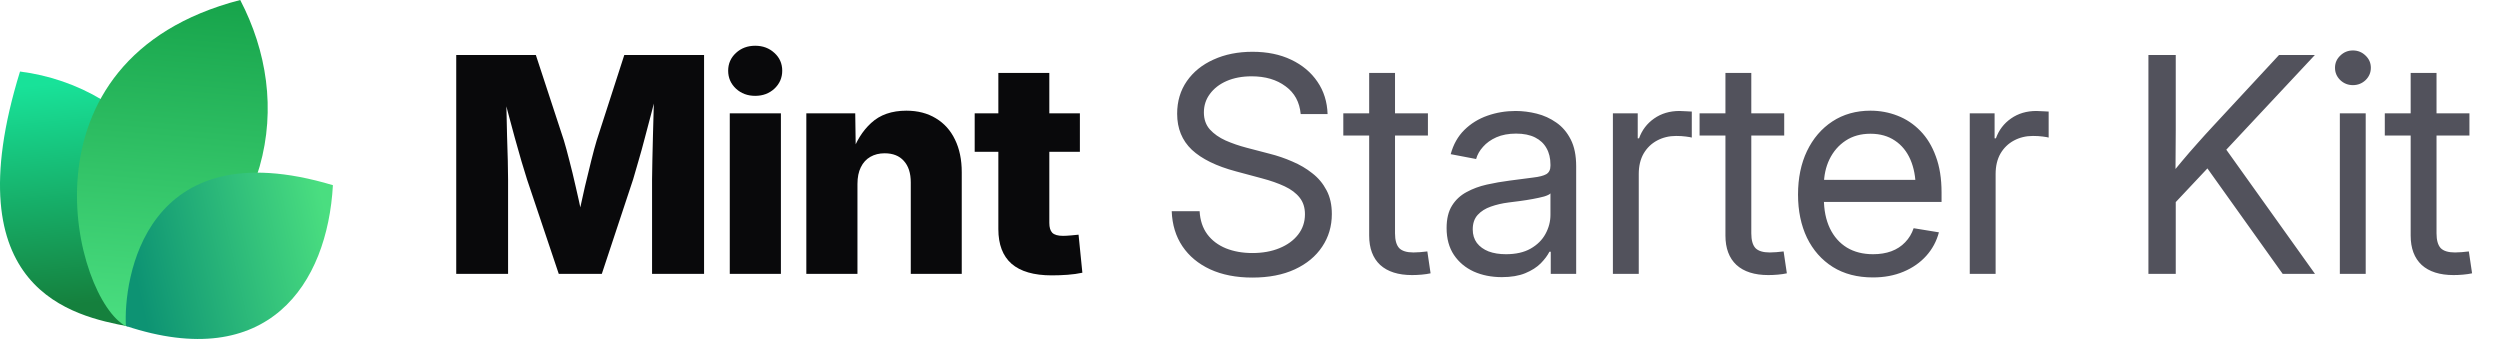
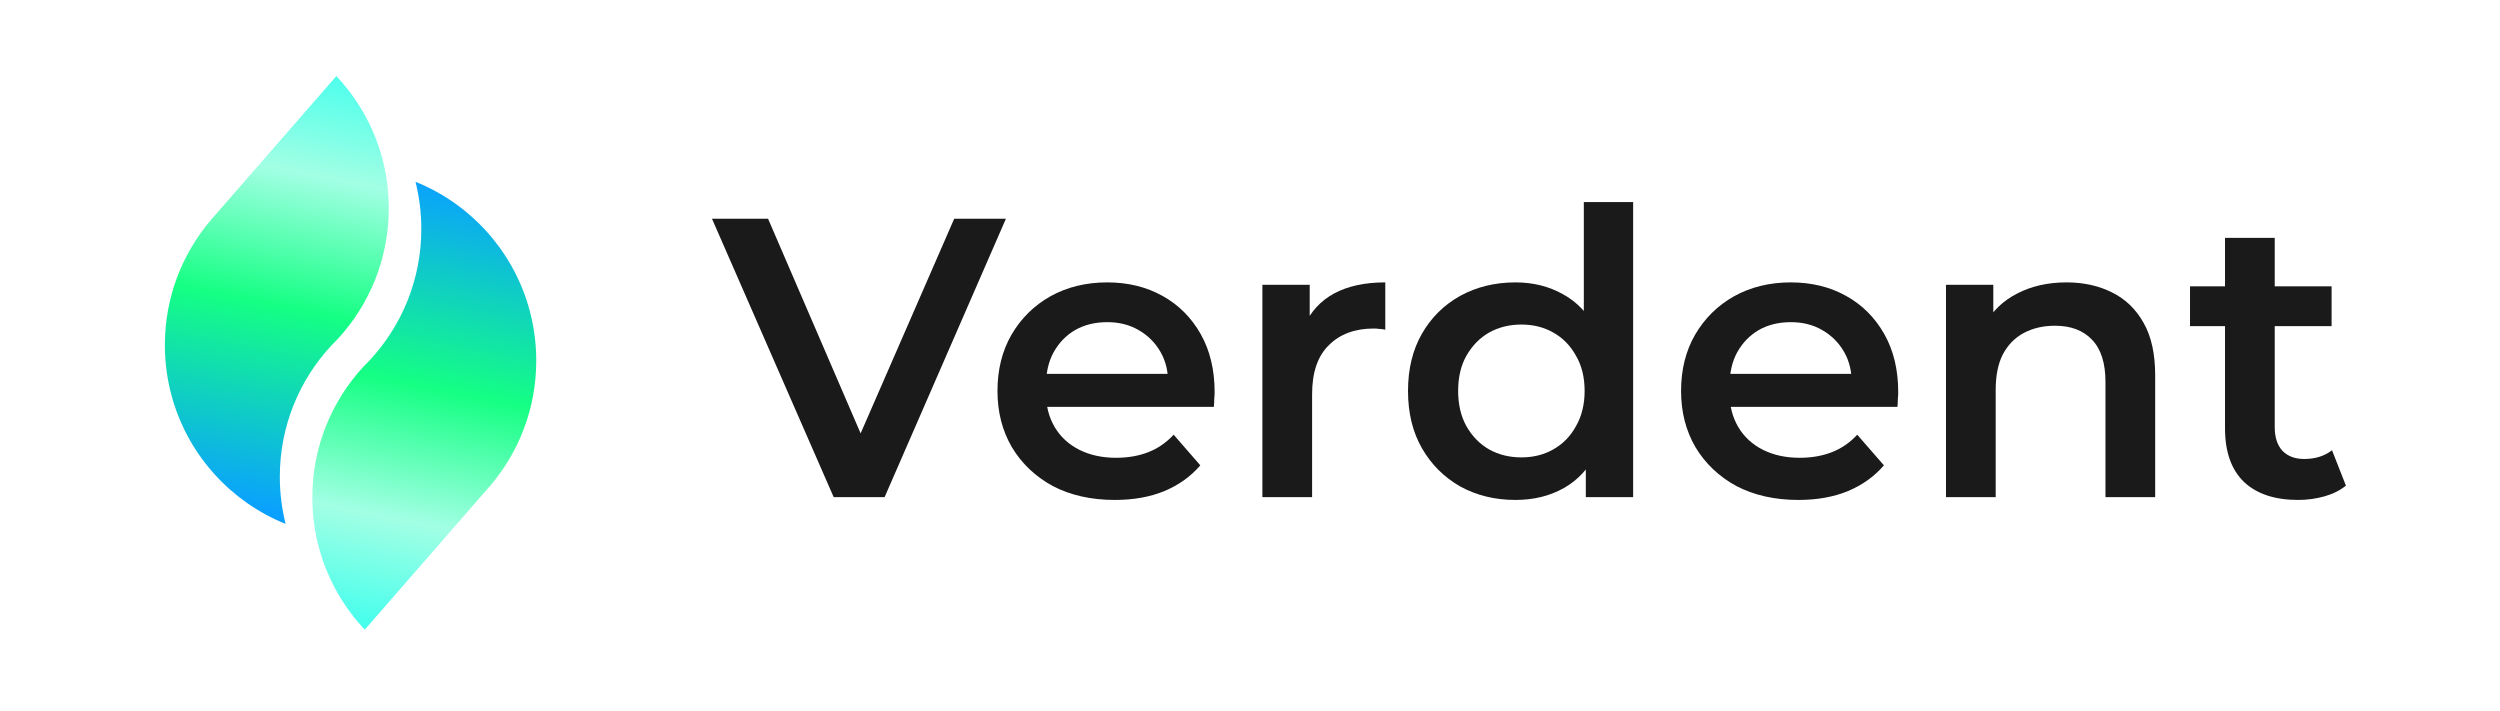
- <svg xmlns="http://www.w3.org/2000/svg" width="177" height="24" viewBox="0 0 177 24" fill="none">
-   <path d="M9.061 23.108C5.268 22.377 -3.391 20.627 1.417 5.064C9.634 6.099 16.973 14.064 9.061 23.108Z" fill="url(#paint0_linear_17557_2020)" />
-   <path d="M8.919 23.094C5.276 21.222 0.784 4.209 17.007 0C20.757 7.193 19.621 16.545 8.919 23.094Z" fill="url(#paint1_linear_17557_2020)" />
-   <path d="M8.914 23.079C8.735 19.882 10.159 9.085 23.57 13.111C23.181 20.123 18.984 26.418 8.914 23.079Z" fill="url(#paint2_linear_17557_2020)" />
-   <path d="M32.301 19.392V3.894H37.938L39.925 9.948C40.036 10.315 40.164 10.787 40.31 11.362C40.462 11.938 40.611 12.552 40.757 13.204C40.91 13.855 41.048 14.483 41.173 15.086C41.305 15.682 41.412 16.192 41.495 16.615H40.695C40.771 16.192 40.871 15.682 40.996 15.086C41.128 14.49 41.267 13.866 41.412 13.214C41.565 12.562 41.714 11.948 41.86 11.373C42.005 10.79 42.133 10.315 42.244 9.948L44.2 3.894H49.848V19.392H46.166V12.704C46.166 12.357 46.173 11.917 46.187 11.383C46.2 10.849 46.214 10.27 46.228 9.646C46.249 9.022 46.266 8.391 46.28 7.753C46.301 7.115 46.311 6.519 46.311 5.964H46.623C46.485 6.561 46.332 7.181 46.166 7.826C45.999 8.471 45.833 9.102 45.666 9.719C45.507 10.336 45.351 10.901 45.198 11.414C45.053 11.928 44.928 12.357 44.824 12.704L42.608 19.392H39.561L37.314 12.704C37.203 12.357 37.072 11.928 36.919 11.414C36.773 10.901 36.614 10.34 36.441 9.729C36.274 9.112 36.104 8.481 35.931 7.836C35.764 7.192 35.608 6.567 35.463 5.964H35.827C35.834 6.512 35.844 7.105 35.858 7.743C35.872 8.374 35.886 9.005 35.9 9.636C35.92 10.26 35.938 10.839 35.952 11.373C35.965 11.907 35.972 12.351 35.972 12.704V19.392H32.301ZM51.668 19.392V8.024H55.288V19.392H51.668ZM53.468 6.786C52.927 6.786 52.473 6.616 52.105 6.276C51.738 5.93 51.554 5.507 51.554 5.007C51.554 4.508 51.738 4.088 52.105 3.749C52.473 3.409 52.927 3.239 53.468 3.239C54.009 3.239 54.463 3.409 54.83 3.749C55.198 4.082 55.382 4.501 55.382 5.007C55.382 5.507 55.198 5.93 54.83 6.276C54.463 6.616 54.009 6.786 53.468 6.786ZM60.708 13.027V19.392H57.088V8.024H60.551L60.593 10.967H60.281C60.593 10.024 61.061 9.268 61.685 8.7C62.309 8.124 63.138 7.836 64.171 7.836C64.975 7.836 65.672 8.017 66.262 8.377C66.851 8.731 67.302 9.234 67.614 9.885C67.933 10.537 68.092 11.307 68.092 12.194V19.392H64.483V12.912C64.483 12.26 64.32 11.754 63.994 11.394C63.675 11.033 63.221 10.853 62.632 10.853C62.25 10.853 61.914 10.936 61.623 11.102C61.332 11.269 61.106 11.515 60.947 11.841C60.787 12.16 60.708 12.555 60.708 13.027ZM76.456 8.024V10.749H69.008V8.024H76.456ZM70.683 5.163H74.292V15.783C74.292 16.102 74.361 16.334 74.5 16.48C74.646 16.625 74.899 16.698 75.259 16.698C75.405 16.698 75.596 16.688 75.831 16.667C76.074 16.646 76.251 16.629 76.362 16.615L76.632 19.309C76.313 19.378 75.963 19.427 75.582 19.455C75.207 19.482 74.836 19.496 74.469 19.496C73.2 19.496 72.25 19.222 71.619 18.674C70.995 18.127 70.683 17.308 70.683 16.22V5.163Z" fill="#09090B" />
-   <path d="M88.667 19.652C87.523 19.652 86.528 19.458 85.682 19.07C84.843 18.681 84.188 18.137 83.716 17.437C83.245 16.736 82.992 15.908 82.957 14.951H84.933C84.968 15.596 85.148 16.14 85.474 16.584C85.8 17.021 86.24 17.354 86.795 17.582C87.35 17.804 87.974 17.915 88.667 17.915C89.388 17.915 90.026 17.801 90.581 17.572C91.143 17.343 91.583 17.024 91.902 16.615C92.228 16.199 92.391 15.717 92.391 15.169C92.391 14.698 92.266 14.306 92.017 13.994C91.767 13.675 91.413 13.408 90.956 13.193C90.498 12.978 89.954 12.787 89.323 12.621L87.502 12.132C86.123 11.765 85.082 11.255 84.382 10.603C83.689 9.944 83.342 9.095 83.342 8.055C83.342 7.174 83.571 6.404 84.028 5.746C84.486 5.087 85.117 4.577 85.921 4.217C86.726 3.849 87.645 3.666 88.678 3.666C89.718 3.666 90.63 3.853 91.413 4.227C92.204 4.602 92.824 5.122 93.275 5.787C93.726 6.446 93.965 7.209 93.993 8.076H92.089C92.013 7.23 91.656 6.574 91.018 6.11C90.387 5.638 89.586 5.403 88.615 5.403C87.95 5.403 87.36 5.513 86.847 5.735C86.341 5.957 85.946 6.262 85.661 6.651C85.377 7.032 85.235 7.469 85.235 7.961C85.235 8.447 85.377 8.849 85.661 9.168C85.946 9.48 86.317 9.74 86.774 9.948C87.232 10.149 87.724 10.319 88.251 10.457L89.884 10.884C90.439 11.023 90.977 11.206 91.496 11.435C92.023 11.657 92.495 11.934 92.911 12.267C93.334 12.593 93.67 12.995 93.92 13.474C94.17 13.945 94.294 14.504 94.294 15.149C94.294 16.015 94.066 16.788 93.608 17.468C93.157 18.148 92.512 18.681 91.673 19.07C90.834 19.458 89.832 19.652 88.667 19.652ZM101.097 8.024V9.594H95.106V8.024H101.097ZM96.937 5.163H98.767V16.521C98.767 17 98.865 17.347 99.059 17.562C99.26 17.77 99.6 17.874 100.078 17.874C100.21 17.874 100.366 17.867 100.546 17.853C100.733 17.832 100.903 17.815 101.056 17.801L101.285 19.351C101.097 19.392 100.886 19.423 100.65 19.444C100.414 19.465 100.189 19.475 99.974 19.475C98.996 19.475 98.244 19.236 97.717 18.758C97.197 18.272 96.937 17.579 96.937 16.677V5.163ZM106.33 19.621C105.595 19.621 104.932 19.489 104.343 19.226C103.754 18.955 103.285 18.564 102.939 18.05C102.592 17.53 102.419 16.896 102.419 16.147C102.419 15.495 102.547 14.965 102.804 14.556C103.06 14.146 103.403 13.828 103.833 13.599C104.263 13.363 104.742 13.186 105.269 13.068C105.796 12.95 106.333 12.857 106.881 12.787C107.574 12.69 108.132 12.617 108.555 12.569C108.978 12.52 109.287 12.441 109.481 12.33C109.675 12.212 109.772 12.014 109.772 11.737V11.654C109.772 11.203 109.679 10.815 109.492 10.489C109.311 10.163 109.041 9.91 108.68 9.729C108.32 9.549 107.872 9.459 107.338 9.459C106.805 9.459 106.34 9.546 105.945 9.719C105.556 9.892 105.241 10.118 104.998 10.395C104.755 10.665 104.593 10.953 104.509 11.258L102.71 10.915C102.897 10.222 103.22 9.65 103.677 9.199C104.135 8.748 104.679 8.412 105.31 8.19C105.941 7.968 106.607 7.857 107.307 7.857C107.8 7.857 108.295 7.92 108.795 8.044C109.301 8.169 109.765 8.381 110.188 8.679C110.611 8.97 110.951 9.369 111.208 9.875C111.464 10.374 111.593 11.005 111.593 11.768V19.392H109.793V17.822H109.7C109.568 18.085 109.363 18.359 109.086 18.643C108.809 18.921 108.444 19.153 107.994 19.34C107.543 19.527 106.988 19.621 106.33 19.621ZM106.621 17.998C107.321 17.998 107.904 17.867 108.368 17.603C108.84 17.333 109.19 16.986 109.419 16.563C109.654 16.133 109.772 15.682 109.772 15.211V13.692C109.703 13.769 109.554 13.841 109.325 13.911C109.096 13.973 108.829 14.032 108.524 14.088C108.226 14.143 107.921 14.192 107.609 14.233C107.304 14.275 107.033 14.309 106.798 14.337C106.354 14.393 105.938 14.49 105.549 14.628C105.168 14.76 104.86 14.954 104.624 15.211C104.388 15.467 104.27 15.811 104.27 16.241C104.27 16.615 104.367 16.934 104.561 17.198C104.762 17.461 105.04 17.662 105.393 17.801C105.747 17.933 106.156 17.998 106.621 17.998ZM114.193 19.392V8.024H115.951V9.792H116.045C116.253 9.209 116.61 8.741 117.116 8.388C117.622 8.034 118.219 7.857 118.905 7.857C119.058 7.857 119.217 7.864 119.384 7.878C119.55 7.885 119.682 7.892 119.779 7.899V9.74C119.716 9.719 119.578 9.695 119.363 9.667C119.155 9.639 118.922 9.625 118.666 9.625C118.174 9.625 117.726 9.733 117.324 9.948C116.922 10.163 116.603 10.471 116.367 10.874C116.138 11.276 116.024 11.758 116.024 12.319V19.392H114.193ZM126.322 8.024V9.594H120.33V8.024H126.322ZM122.161 5.163H123.992V16.521C123.992 17 124.089 17.347 124.283 17.562C124.484 17.77 124.824 17.874 125.302 17.874C125.434 17.874 125.59 17.867 125.77 17.853C125.958 17.832 126.127 17.815 126.28 17.801L126.509 19.351C126.322 19.392 126.11 19.423 125.874 19.444C125.639 19.465 125.413 19.475 125.198 19.475C124.221 19.475 123.468 19.236 122.941 18.758C122.421 18.272 122.161 17.579 122.161 16.677V5.163ZM132.604 19.642C131.502 19.642 130.555 19.396 129.765 18.903C128.974 18.404 128.364 17.714 127.934 16.834C127.511 15.946 127.3 14.927 127.3 13.775C127.3 12.611 127.511 11.584 127.934 10.697C128.364 9.802 128.964 9.102 129.734 8.596C130.51 8.089 131.408 7.836 132.428 7.836C133.1 7.836 133.738 7.954 134.341 8.19C134.952 8.426 135.489 8.783 135.954 9.261C136.425 9.74 136.793 10.343 137.056 11.071C137.327 11.792 137.462 12.645 137.462 13.63V14.296H128.433V12.735H136.463L135.631 13.297C135.631 12.541 135.506 11.876 135.257 11.3C135.007 10.725 134.643 10.277 134.165 9.958C133.686 9.632 133.107 9.469 132.428 9.469C131.748 9.469 131.162 9.632 130.67 9.958C130.177 10.284 129.796 10.725 129.526 11.279C129.262 11.827 129.13 12.441 129.13 13.12V14.046C129.13 14.864 129.273 15.572 129.557 16.168C129.841 16.757 130.243 17.211 130.763 17.53C131.283 17.842 131.901 17.998 132.615 17.998C133.093 17.998 133.523 17.929 133.905 17.79C134.293 17.645 134.619 17.433 134.882 17.156C135.153 16.879 135.354 16.546 135.486 16.157L137.275 16.449C137.108 17.08 136.81 17.634 136.38 18.113C135.95 18.591 135.413 18.966 134.768 19.236C134.123 19.507 133.402 19.642 132.604 19.642ZM139.459 19.392V8.024H141.217V9.792H141.311C141.519 9.209 141.876 8.741 142.382 8.388C142.888 8.034 143.485 7.857 144.171 7.857C144.324 7.857 144.483 7.864 144.649 7.878C144.816 7.885 144.948 7.892 145.045 7.899V9.74C144.982 9.719 144.844 9.695 144.629 9.667C144.421 9.639 144.188 9.625 143.932 9.625C143.439 9.625 142.992 9.733 142.59 9.948C142.188 10.163 141.869 10.471 141.633 10.874C141.404 11.276 141.29 11.758 141.29 12.319V19.392H139.459ZM153.429 14.961V12.715C153.783 12.257 154.136 11.82 154.49 11.404C154.844 10.981 155.204 10.565 155.572 10.156C155.939 9.74 156.314 9.327 156.695 8.918L161.355 3.894H163.893L157.277 10.967H157.184L153.429 14.961ZM152.108 19.392V3.894H154.043V9.241L154.022 12.559L154.043 13.505V19.392H152.108ZM161.615 19.392L155.967 11.477L157.173 9.969L163.903 19.392H161.615ZM165.661 19.392V8.024H167.492V19.392H165.661ZM166.587 6.027C166.24 6.027 165.942 5.909 165.692 5.673C165.443 5.43 165.318 5.139 165.318 4.799C165.318 4.459 165.443 4.172 165.692 3.936C165.942 3.693 166.24 3.572 166.587 3.572C166.934 3.572 167.232 3.693 167.482 3.936C167.731 4.172 167.856 4.459 167.856 4.799C167.856 5.139 167.731 5.43 167.482 5.673C167.232 5.909 166.934 6.027 166.587 6.027ZM174.836 8.024V9.594H168.844V8.024H174.836ZM170.675 5.163H172.506V16.521C172.506 17 172.603 17.347 172.797 17.562C172.998 17.77 173.338 17.874 173.816 17.874C173.948 17.874 174.104 17.867 174.284 17.853C174.472 17.832 174.641 17.815 174.794 17.801L175.023 19.351C174.836 19.392 174.624 19.423 174.388 19.444C174.153 19.465 173.927 19.475 173.712 19.475C172.735 19.475 171.982 19.236 171.455 18.758C170.935 18.272 170.675 17.579 170.675 16.677V5.163Z" fill="#52525C" />
+ <svg xmlns="http://www.w3.org/2000/svg" width="176" height="50" viewBox="0 0 176 50" fill="none">
+   <path d="M27.37 14.664C27.37 18.214 26.008 21.446 23.779 23.863L23.774 23.868C23.611 24.028 23.451 24.193 23.294 24.362L23.289 24.367C21.061 26.784 19.699 30.016 19.699 33.566C19.699 34.71 19.84 35.822 20.107 36.883C16.286 35.348 13.326 32.118 12.154 28.121C11.798 26.907 11.607 25.622 11.607 24.292C11.607 20.889 12.858 17.779 14.924 15.398C14.954 15.364 14.985 15.329 15.015 15.294L23.679 5.357C25.123 6.89 26.215 8.758 26.823 10.834C26.828 10.85 26.832 10.865 26.836 10.88C27.184 12.081 27.37 13.35 27.37 14.664Z" fill="url(#paint0_linear_10848_3839)" />
+   <path d="M21.989 35.019C21.989 31.468 23.351 28.237 25.58 25.819L25.585 25.815C25.749 25.654 25.909 25.489 26.065 25.321L26.07 25.316C28.298 22.899 29.66 19.667 29.66 16.116C29.66 14.972 29.519 13.861 29.253 12.8C33.074 14.335 36.033 17.565 37.205 21.561C37.561 22.776 37.752 24.061 37.752 25.391C37.752 28.794 36.501 31.904 34.436 34.284C34.406 34.319 34.375 34.354 34.345 34.388L25.68 44.326C24.236 42.793 23.145 40.924 22.537 38.849C22.531 38.833 22.528 38.818 22.523 38.803C22.175 37.602 21.989 36.333 21.989 35.019Z" fill="url(#paint1_linear_10848_3839)" />
+   <path d="M161.793 35.196C160.15 35.196 158.881 34.776 157.985 33.936C157.089 33.077 156.641 31.817 156.641 30.156V16.744H160.141V30.072C160.141 30.781 160.318 31.332 160.673 31.724C161.046 32.116 161.56 32.312 162.213 32.312C162.997 32.312 163.65 32.107 164.173 31.696L165.153 34.188C164.742 34.524 164.238 34.776 163.641 34.944C163.044 35.112 162.428 35.196 161.793 35.196ZM154.177 22.96V20.16H164.145V22.96H154.177Z" fill="#1a1a1a" />
+   <path d="M145.481 19.88C146.676 19.88 147.74 20.113 148.673 20.58C149.625 21.047 150.372 21.765 150.913 22.736C151.455 23.688 151.725 24.92 151.725 26.432V35H148.225V26.88C148.225 25.555 147.908 24.565 147.273 23.912C146.657 23.259 145.789 22.932 144.669 22.932C143.848 22.932 143.12 23.1 142.485 23.436C141.851 23.772 141.356 24.276 141.001 24.948C140.665 25.601 140.497 26.432 140.497 27.44V35H136.997V20.048H140.329V24.08L139.741 22.848C140.264 21.896 141.02 21.168 142.009 20.664C143.017 20.141 144.175 19.88 145.481 19.88Z" fill="#1a1a1a" />
+   <path d="M126.607 35.196C124.946 35.196 123.49 34.869 122.239 34.216C121.007 33.544 120.046 32.629 119.355 31.472C118.683 30.315 118.347 28.999 118.347 27.524C118.347 26.031 118.674 24.715 119.327 23.576C119.999 22.419 120.914 21.513 122.071 20.86C123.247 20.207 124.582 19.88 126.075 19.88C127.531 19.88 128.829 20.197 129.967 20.832C131.106 21.466 132.002 22.363 132.655 23.52C133.309 24.677 133.635 26.04 133.635 27.608C133.635 27.757 133.626 27.925 133.607 28.112C133.607 28.299 133.598 28.476 133.579 28.644H121.119V26.32H131.731L130.359 27.048C130.378 26.189 130.201 25.433 129.827 24.78C129.454 24.127 128.941 23.613 128.287 23.24C127.653 22.866 126.915 22.68 126.075 22.68C125.217 22.68 124.461 22.866 123.807 23.24C123.173 23.613 122.669 24.136 122.295 24.808C121.941 25.461 121.763 26.236 121.763 27.132V27.692C121.763 28.588 121.969 29.381 122.379 30.072C122.79 30.763 123.369 31.294 124.115 31.668C124.862 32.041 125.721 32.228 126.691 32.228C127.531 32.228 128.287 32.097 128.959 31.836C129.631 31.575 130.229 31.164 130.751 30.604L132.627 32.76C131.955 33.544 131.106 34.151 130.079 34.58C129.071 34.991 127.914 35.196 126.607 35.196Z" fill="#1a1a1a" />
+   <path d="M106.685 35.196C105.247 35.196 103.95 34.879 102.793 34.244C101.654 33.591 100.758 32.695 100.105 31.556C99.451 30.418 99.124 29.073 99.124 27.524C99.124 25.975 99.451 24.631 100.105 23.492C100.758 22.354 101.654 21.467 102.793 20.832C103.95 20.198 105.247 19.88 106.685 19.88C107.935 19.88 109.055 20.16 110.045 20.72C111.034 21.262 111.818 22.092 112.397 23.212C112.975 24.332 113.265 25.77 113.265 27.524C113.265 29.26 112.985 30.698 112.425 31.836C111.865 32.956 111.09 33.796 110.101 34.356C109.111 34.916 107.973 35.196 106.685 35.196ZM107.105 32.2C107.945 32.2 108.691 32.014 109.345 31.64C110.017 31.267 110.549 30.726 110.941 30.016C111.351 29.307 111.557 28.476 111.557 27.524C111.557 26.553 111.351 25.723 110.941 25.032C110.549 24.323 110.017 23.782 109.345 23.408C108.691 23.035 107.945 22.848 107.105 22.848C106.265 22.848 105.509 23.035 104.837 23.408C104.183 23.782 103.651 24.323 103.241 25.032C102.849 25.723 102.653 26.553 102.653 27.524C102.653 28.476 102.849 29.307 103.241 30.016C103.651 30.726 104.183 31.267 104.837 31.64C105.509 32.014 106.265 32.2 107.105 32.2ZM111.641 35V31.472L111.781 27.496L111.501 23.52V14.224H114.973V35H111.641Z" fill="#1a1a1a" />
+   <path d="M88.872 35V20.048H92.204V24.164L91.812 22.96C92.26 21.952 92.96 21.186 93.912 20.664C94.883 20.141 96.087 19.88 97.524 19.88V23.212C97.375 23.175 97.235 23.156 97.104 23.156C96.974 23.137 96.843 23.128 96.712 23.128C95.387 23.128 94.332 23.52 93.548 24.304C92.764 25.069 92.372 26.217 92.372 27.748V35H88.872Z" fill="#1a1a1a" />
+   <path d="M78.482 35.196C76.821 35.196 75.365 34.869 74.114 34.216C72.882 33.544 71.921 32.629 71.23 31.472C70.558 30.315 70.222 28.999 70.222 27.524C70.222 26.031 70.549 24.715 71.202 23.576C71.874 22.419 72.789 21.513 73.946 20.86C75.122 20.207 76.457 19.88 77.95 19.88C79.406 19.88 80.704 20.197 81.842 20.832C82.981 21.466 83.877 22.363 84.53 23.52C85.183 24.677 85.51 26.04 85.51 27.608C85.51 27.757 85.501 27.925 85.482 28.112C85.482 28.299 85.473 28.476 85.454 28.644H72.994V26.32H83.606L82.234 27.048C82.253 26.189 82.076 25.433 81.702 24.78C81.329 24.127 80.816 23.613 80.162 23.24C79.528 22.866 78.79 22.68 77.95 22.68C77.091 22.68 76.335 22.866 75.682 23.24C75.047 23.613 74.543 24.136 74.17 24.808C73.816 25.461 73.638 26.236 73.638 27.132V27.692C73.638 28.588 73.844 29.381 74.254 30.072C74.665 30.763 75.243 31.294 75.99 31.668C76.737 32.041 77.596 32.228 78.566 32.228C79.406 32.228 80.162 32.097 80.834 31.836C81.506 31.575 82.103 31.164 82.626 30.604L84.502 32.76C83.83 33.544 82.981 34.151 81.954 34.58C80.946 34.991 79.789 35.196 78.482 35.196Z" fill="#1a1a1a" />
+   <path d="M58.692 35L50.124 15.4H54.072L61.716 33.124H59.448L67.176 15.4H70.816L62.276 35H58.692Z" fill="#1a1a1a" />
  <defs>
-     <linearGradient id="paint0_linear_17557_2020" x1="3.776" y1="5.916" x2="5.232" y2="21.559" gradientUnits="userSpaceOnUse">
-       <stop stop-color="#18E299" />
-       <stop offset="1" stop-color="#15803D" />
+     <linearGradient id="paint0_linear_10848_3839" x1="25.233" y1="-0.97" x2="17.955" y2="35.909" gradientUnits="userSpaceOnUse">
+       <stop stop-color="#00FFF3" />
+       <stop offset="0.364" stop-color="#A2FFE4" />
+       <stop offset="0.616" stop-color="#15FF83" />
+       <stop offset="1" stop-color="#0AA0FF" />
    </linearGradient>
-     <linearGradient id="paint1_linear_17557_2020" x1="12.171" y1="-0.718" x2="10.19" y2="22.983" gradientUnits="userSpaceOnUse">
-       <stop stop-color="#16A34A" />
-       <stop offset="1" stop-color="#4ADE80" />
-     </linearGradient>
-     <linearGradient id="paint2_linear_17557_2020" x1="23.133" y1="15.353" x2="9.338" y2="18.52" gradientUnits="userSpaceOnUse">
-       <stop stop-color="#4ADE80" />
-       <stop offset="1" stop-color="#0D9373" />
+     <linearGradient id="paint1_linear_10848_3839" x1="33.674" y1="13.266" x2="26.396" y2="50.145" gradientUnits="userSpaceOnUse">
+       <stop stop-color="#0AA0FF" />
+       <stop offset="0.384" stop-color="#15FF83" />
+       <stop offset="0.636" stop-color="#A2FFE4" />
+       <stop offset="1" stop-color="#00FFF3" />
    </linearGradient>
  </defs>
</svg>
